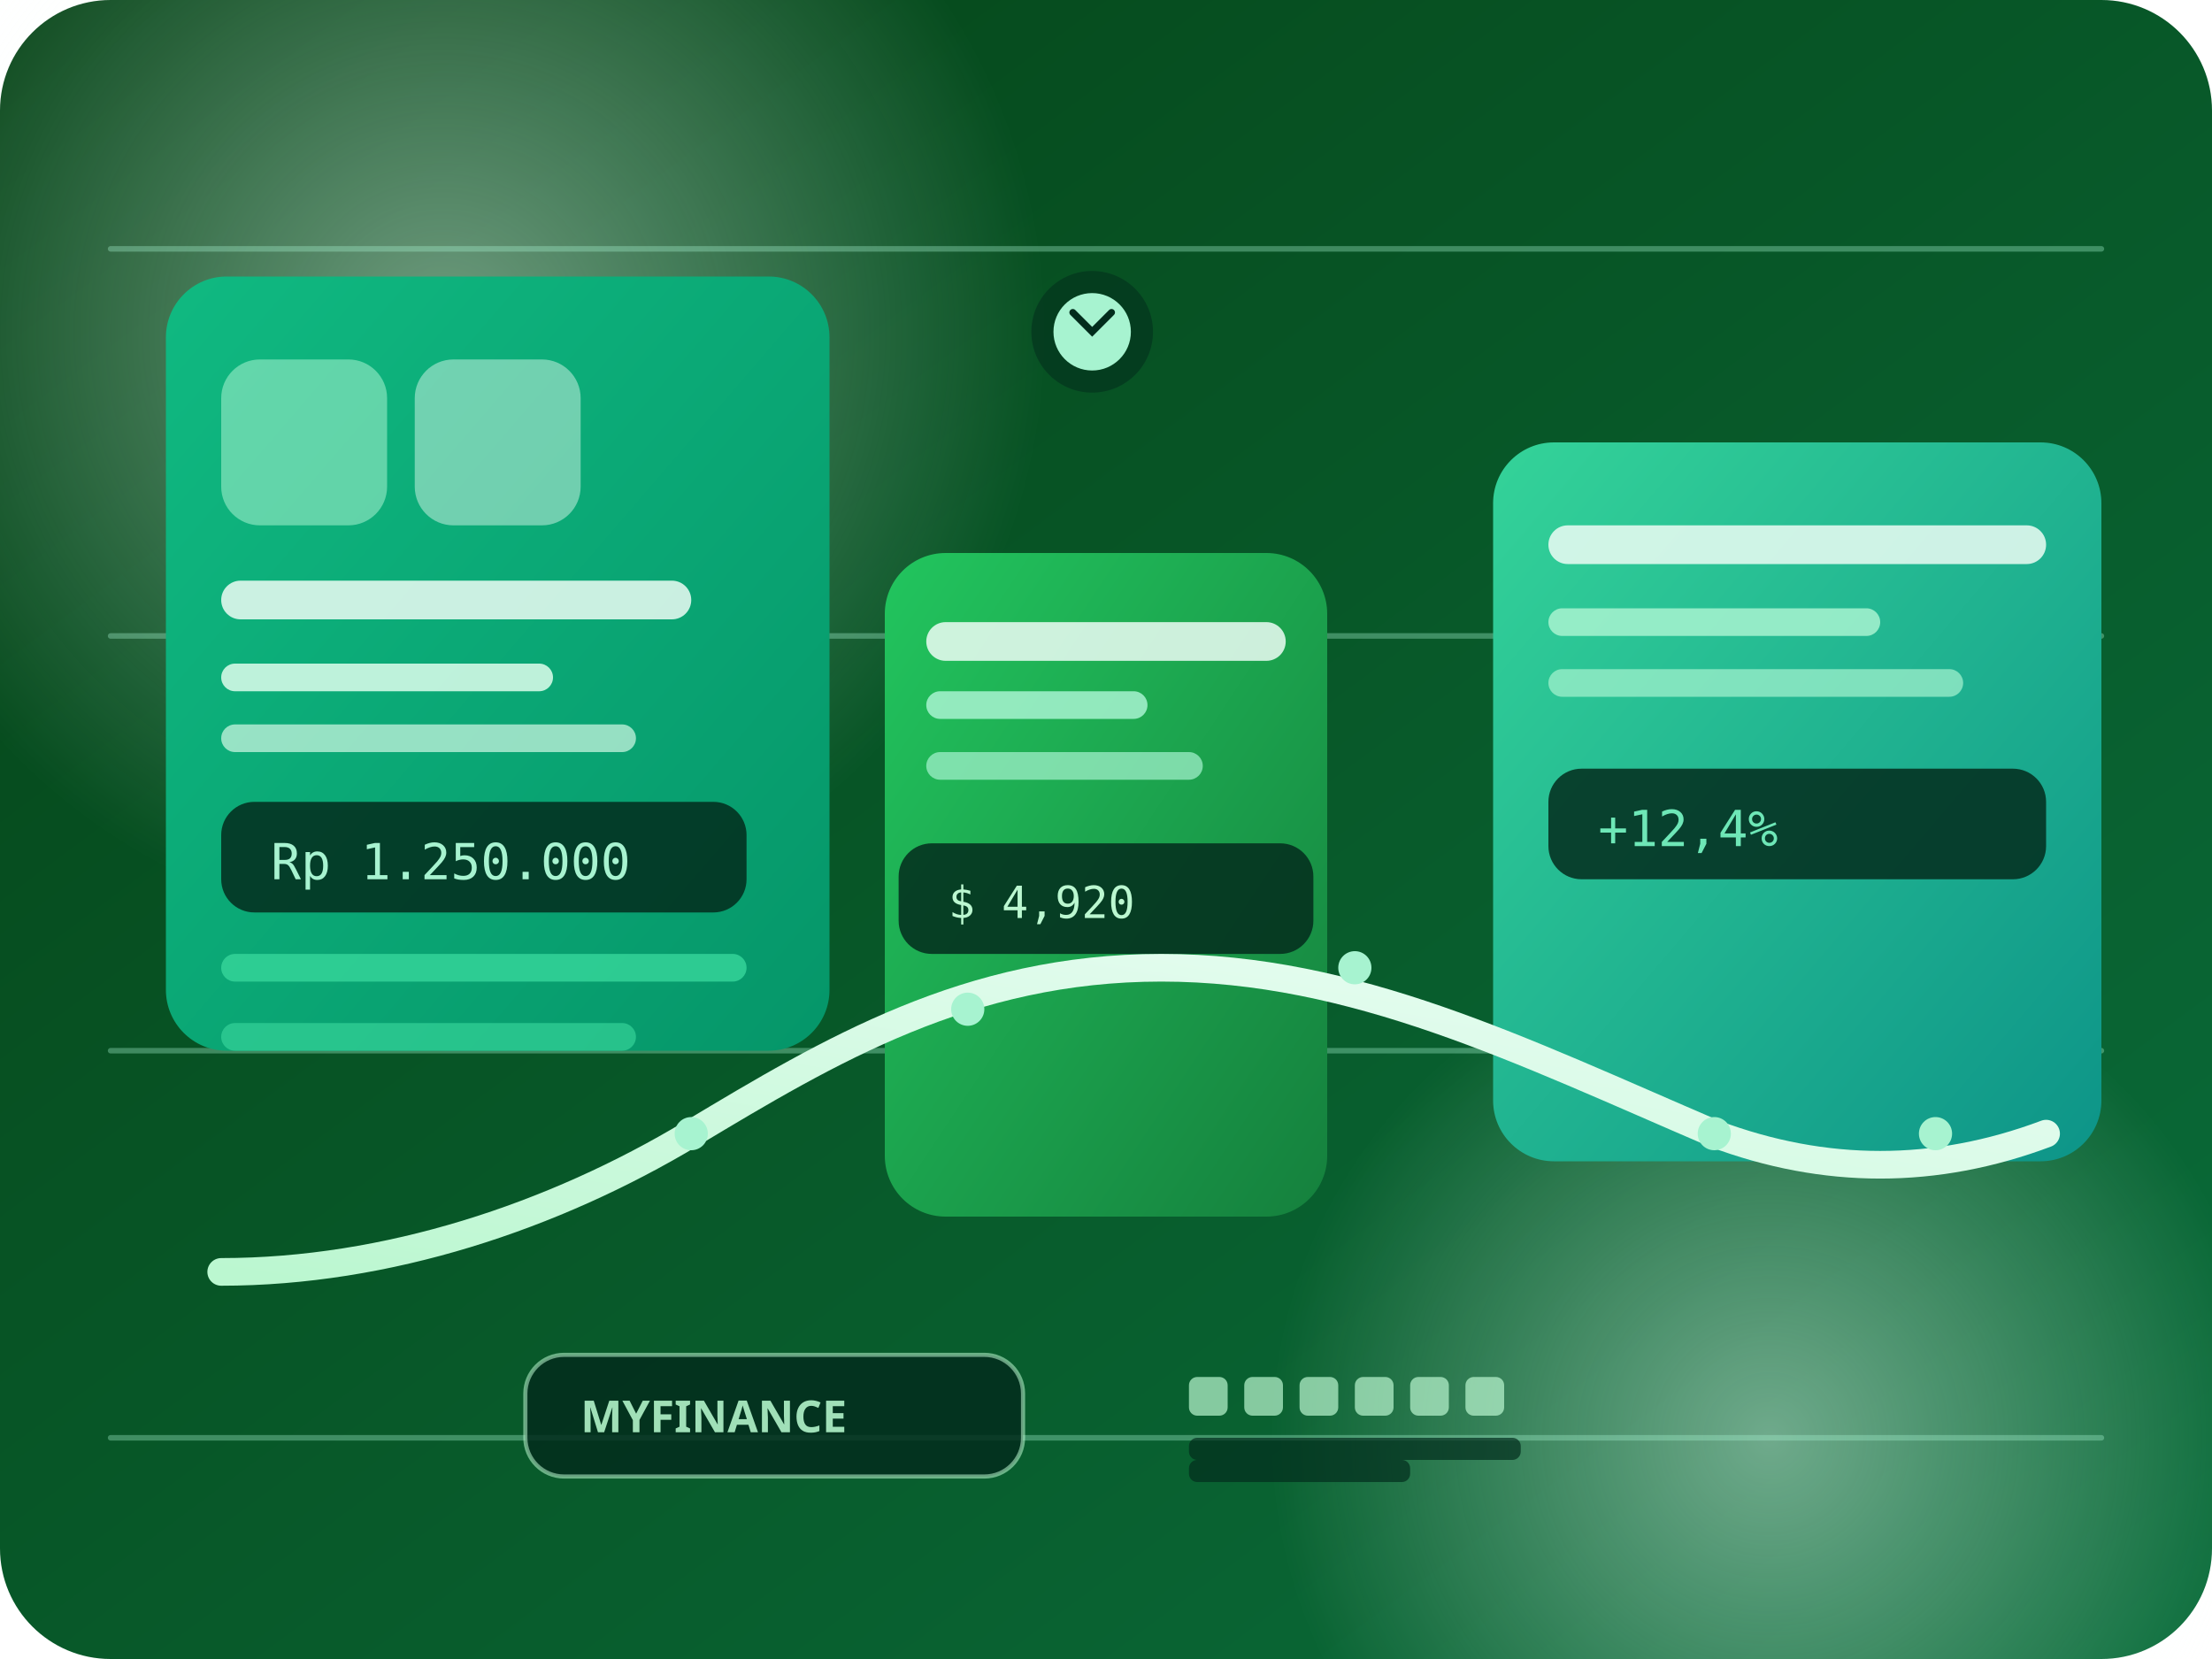
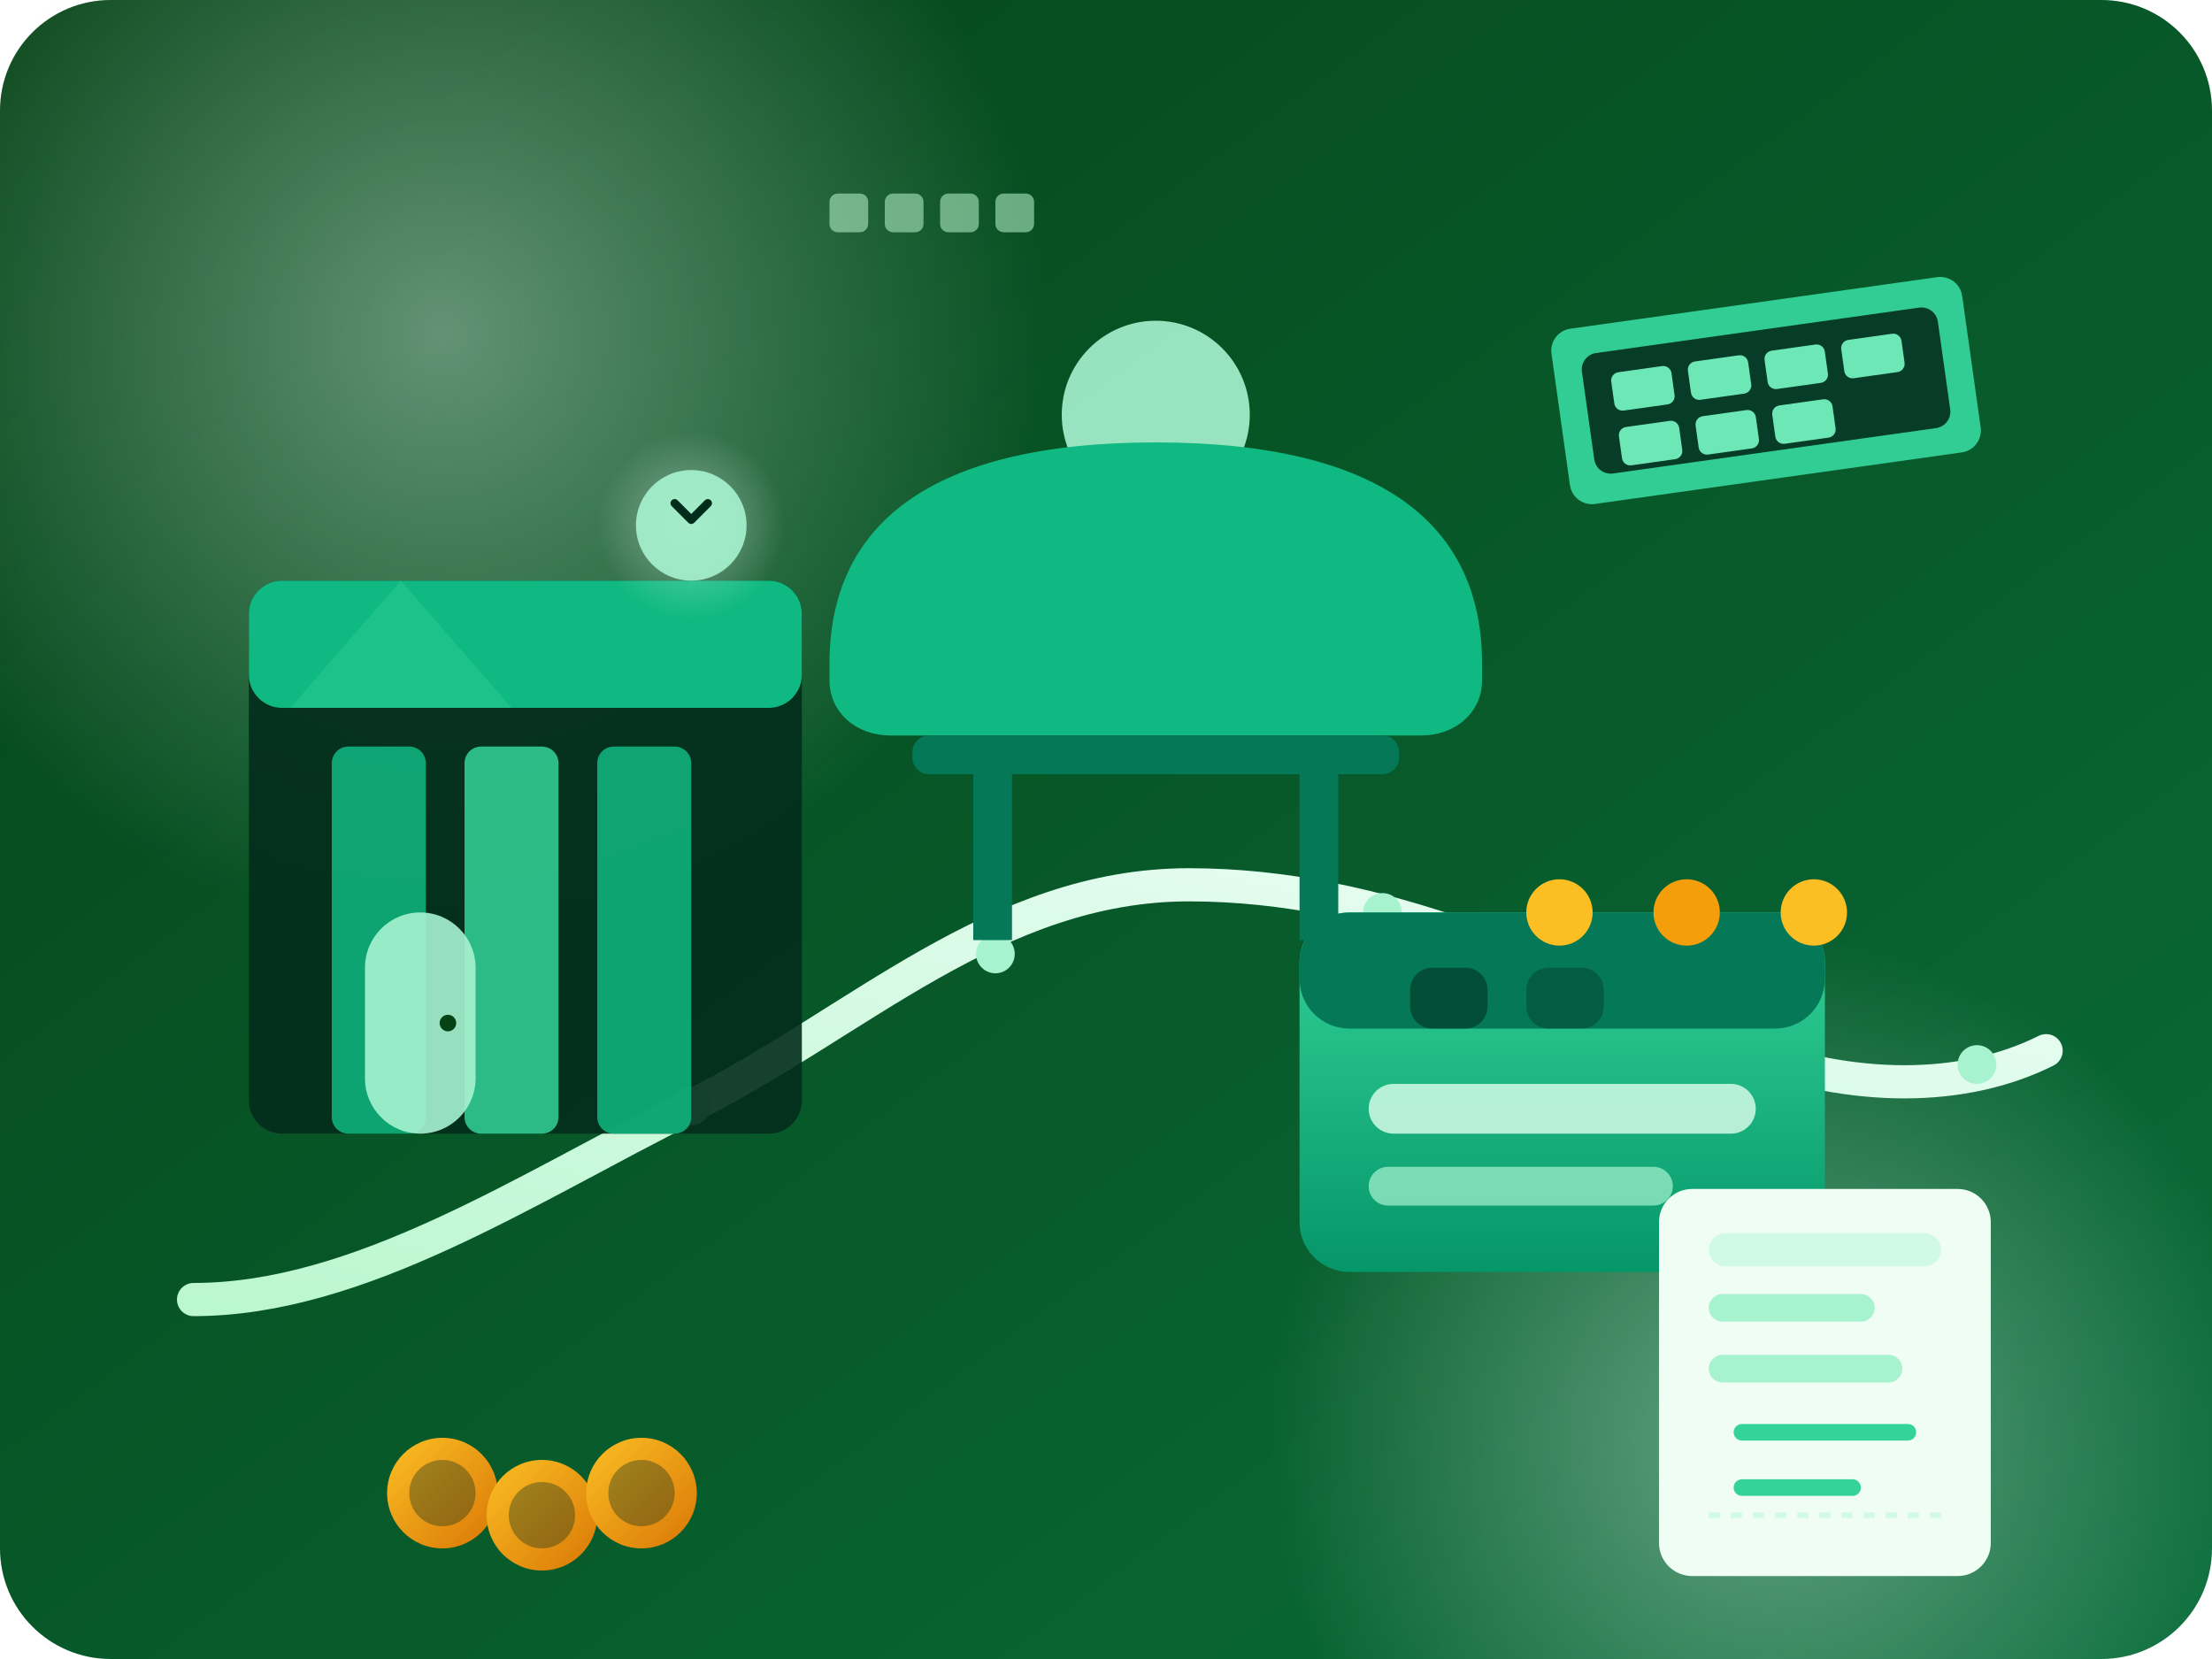
<svg xmlns="http://www.w3.org/2000/svg" viewBox="0 0 800 600" width="800" height="600" fill="none">
  <defs>
    <linearGradient id="bgGrad" x1="0" y1="0" x2="1" y2="1">
      <stop offset="0" stop-color="#054316" />
      <stop offset="1" stop-color="#0a6d3b" />
    </linearGradient>
-     <linearGradient id="cardA" x1="0" y1="0" x2="1" y2="1">
-       <stop offset="0" stop-color="#10b981" />
+     <linearGradient id="coinGrad" x1="0" y1="0" x2="1" y2="1">
+       <stop offset="0" stop-color="#fbbf24" />
+       <stop offset="1" stop-color="#d97706" />
+     </linearGradient>
+     <linearGradient id="wallGrad" x1="0" y1="0" x2="0" y2="1">
+       <stop offset="0" stop-color="#34d399" />
      <stop offset="1" stop-color="#059669" />
-     </linearGradient>
-     <linearGradient id="cardB" x1="0" y1="0" x2="1" y2="1">
-       <stop offset="0" stop-color="#34d399" />
-       <stop offset="1" stop-color="#0d9488" />
-     </linearGradient>
-     <linearGradient id="cardC" x1="0" y1="0" x2="1" y2="1">
-       <stop offset="0" stop-color="#22c55e" />
-       <stop offset="1" stop-color="#15803d" />
    </linearGradient>
    <linearGradient id="trend" x1="0" y1="1" x2="1" y2="0">
      <stop offset="0" stop-color="#bbf7d0" />
      <stop offset="1" stop-color="#ecfdf5" />
    </linearGradient>
    <radialGradient id="halo" cx="0.5" cy="0.5" r="0.5">
-       <stop offset="0" stop-color="#ecfdf5" stop-opacity="0.45" />
+       <stop offset="0" stop-color="#ecfdf5" stop-opacity="0.4" />
      <stop offset="1" stop-color="#ecfdf5" stop-opacity="0" />
    </radialGradient>
  </defs>
  <rect width="800" height="600" rx="40" fill="url(#bgGrad)" />
  <circle cx="160" cy="120" r="220" fill="url(#halo)" />
  <circle cx="640" cy="520" r="180" fill="url(#halo)" />
-   <g opacity="0.35" stroke="#a7f3d0" stroke-width="2" fill="none" stroke-linecap="round">
-     <path d="M40 90 H760" />
-     <path d="M40 230 H760" />
-     <path d="M40 380 H760" />
-     <path d="M40 520 H760" />
+   <path d="M70 470 C130 470 190 430 250 400 C310 370 360 320 430 320 C500 320 560 350 630 380 C670 395 710 395 740 380" stroke="url(#trend)" stroke-width="12" fill="none" stroke-linecap="round" />
+   <g fill="#a7f3d0">
+     <circle cx="250" cy="400" r="7" />
+     <circle cx="360" cy="345" r="7" />
+     <circle cx="500" cy="330" r="7" />
+     <circle cx="630" cy="380" r="7" />
+     <circle cx="715" cy="385" r="7" />
  </g>
-   <rect x="60" y="100" width="240" height="280" rx="22" fill="url(#cardA)" />
-   <rect x="540" y="160" width="220" height="260" rx="22" fill="url(#cardB)" />
-   <rect x="320" y="200" width="160" height="240" rx="22" fill="url(#cardC)" />
-   <rect x="80" y="130" width="60" height="60" rx="14" fill="#a7f3d0" opacity="0.55" />
-   <rect x="150" y="130" width="60" height="60" rx="14" fill="#ecfdf5" opacity="0.45" />
-   <rect x="80" y="210" width="170" height="14" rx="7" fill="#ecfdf5" opacity="0.85" />
-   <rect x="80" y="240" width="120" height="10" rx="5" fill="#d1fae5" opacity="0.9" />
-   <rect x="80" y="262" width="150" height="10" rx="5" fill="#d1fae5" opacity="0.7" />
-   <rect x="80" y="290" width="190" height="40" rx="12" fill="#022c1c" opacity="0.85" />
-   <text x="98" y="318" font-family="ui-monospace, Menlo, monospace" font-size="18" fill="#a7f3d0">Rp 1.250.000</text>
-   <rect x="80" y="345" width="190" height="10" rx="5" fill="#34d399" opacity="0.85" />
-   <rect x="80" y="370" width="150" height="10" rx="5" fill="#34d399" opacity="0.7" />
-   <rect x="560" y="190" width="180" height="14" rx="7" fill="#ecfdf5" opacity="0.85" />
-   <rect x="560" y="220" width="120" height="10" rx="5" fill="#a7f3d0" opacity="0.85" />
-   <rect x="560" y="242" width="150" height="10" rx="5" fill="#a7f3d0" opacity="0.7" />
-   <rect x="560" y="278" width="180" height="40" rx="12" fill="#022c1c" opacity="0.85" />
-   <text x="578" y="306" font-family="ui-monospace, Menlo, monospace" font-size="18" fill="#6ee7b7">+12,4%</text>
-   <rect x="335" y="225" width="130" height="14" rx="7" fill="#ecfdf5" opacity="0.85" />
-   <rect x="335" y="250" width="80" height="10" rx="5" fill="#a7f3d0" opacity="0.85" />
-   <rect x="335" y="272" width="100" height="10" rx="5" fill="#a7f3d0" opacity="0.7" />
-   <rect x="325" y="305" width="150" height="40" rx="12" fill="#022c1c" opacity="0.85" />
-   <text x="343" y="332" font-family="ui-monospace, Menlo, monospace" font-size="16" fill="#bbf7d0">$ 4,920</text>
-   <circle cx="395" cy="120" r="22" fill="#022c1c" opacity="0.55" />
-   <circle cx="395" cy="120" r="14" fill="#a7f3d0" />
-   <path d="M388 113 L395 120 L402 113" stroke="#022c1c" stroke-width="2.5" fill="none" stroke-linecap="round" />
-   <path d="M80 460 C140 460 200 440 250 410 C300 380 350 350 420 350 C490 350 550 380 620 410 C660 425 700 425 740 410" stroke="url(#trend)" stroke-width="10" fill="none" stroke-linecap="round" />
-   <g fill="#a7f3d0">
-     <circle cx="250" cy="410" r="6" />
-     <circle cx="350" cy="365" r="6" />
-     <circle cx="490" cy="350" r="6" />
-     <circle cx="620" cy="410" r="6" />
-     <circle cx="700" cy="410" r="6" />
+   <g>
+     <rect x="90" y="210" width="200" height="200" rx="12" fill="#022c1c" opacity="0.9" />
+     <rect x="90" y="210" width="200" height="46" rx="12" fill="#10b981" />
+     <path d="M105 256 L145 210 L185 256 Z" fill="#34d399" opacity="0.35" />
+     <rect x="120" y="270" width="34" height="140" rx="6" fill="#10b981" opacity="0.85" />
+     <rect x="168" y="270" width="34" height="140" rx="6" fill="#34d399" opacity="0.85" />
+     <rect x="216" y="270" width="34" height="140" rx="6" fill="#10b981" opacity="0.85" />
+     <rect x="132" y="330" width="40" height="80" rx="20" fill="#a7f3d0" opacity="0.9" />
+     <circle cx="162" cy="370" r="3" fill="#054316" />
+     <circle cx="250" cy="190" r="34" fill="url(#halo)" />
+     <circle cx="250" cy="190" r="20" fill="#a7f3d0" opacity="0.9" />
+     <path d="M244 182 L250 188 L256 182" stroke="#022c1c" stroke-width="3" fill="none" stroke-linecap="round" stroke-linejoin="round" />
  </g>
-   <g fill="#022c1c" opacity="0.85">
-     <rect x="190" y="490" width="180" height="44" rx="14" />
-     <text x="210" y="518" font-family="ui-sans-serif, system-ui" font-size="16" fill="#bbf7d0" font-weight="600">MYFINANCE</text>
+   <g>
+     <rect x="470" y="330" width="190" height="130" rx="18" fill="url(#wallGrad)" />
+     <rect x="470" y="330" width="190" height="42" rx="18" fill="#047857" />
+     <rect x="510" y="350" width="28" height="22" rx="8" fill="#022c1c" opacity="0.55" />
+     <rect x="552" y="350" width="28" height="22" rx="8" fill="#022c1c" opacity="0.35" />
+     <rect x="495" y="392" width="140" height="18" rx="9" fill="#d1fae5" opacity="0.85" />
+     <rect x="495" y="422" width="110" height="14" rx="7" fill="#a7f3d0" opacity="0.7" />
+     <circle cx="564" cy="330" r="12" fill="#fbbf24" />
+     <circle cx="610" cy="330" r="12" fill="#f59e0b" />
+     <circle cx="656" cy="330" r="12" fill="#fbbf24" />
  </g>
-   <g stroke="#bbf7d0" stroke-width="1.5" fill="none" opacity="0.55">
-     <rect x="190" y="490" width="180" height="44" rx="14" />
+   <g>
+     <circle cx="160" cy="540" r="20" fill="url(#coinGrad)" />
+     <circle cx="196" cy="548" r="20" fill="url(#coinGrad)" />
+     <circle cx="232" cy="540" r="20" fill="url(#coinGrad)" />
+     <ellipse cx="160" cy="540" rx="12" ry="12" fill="#022c1c" opacity="0.35" />
+     <ellipse cx="196" cy="548" rx="12" ry="12" fill="#022c1c" opacity="0.35" />
+     <ellipse cx="232" cy="540" rx="12" ry="12" fill="#022c1c" opacity="0.35" />
+     <g transform="translate(560,120) rotate(-8)">
+       <rect width="150" height="64" rx="8" fill="#34d399" opacity="0.95" />
+       <rect x="10" y="10" width="130" height="44" rx="6" fill="#022c1c" opacity="0.9" />
+       <g fill="#6ee7b7">
+         <rect x="20" y="18" width="22" height="14" rx="3" />
+         <rect x="48" y="18" width="22" height="14" rx="3" />
+         <rect x="76" y="18" width="22" height="14" rx="3" />
+         <rect x="104" y="18" width="22" height="14" rx="3" />
+         <rect x="20" y="38" width="22" height="14" rx="3" />
+         <rect x="48" y="38" width="22" height="14" rx="3" />
+         <rect x="76" y="38" width="22" height="14" rx="3" />
+       </g>
+     </g>
  </g>
-   <g fill="#bbf7d0" opacity="0.7">
-     <rect x="430" y="498" width="14" height="14" rx="3" />
-     <rect x="450" y="498" width="14" height="14" rx="3" />
-     <rect x="470" y="498" width="14" height="14" rx="3" />
-     <rect x="490" y="498" width="14" height="14" rx="3" />
-     <rect x="510" y="498" width="14" height="14" rx="3" />
-     <rect x="530" y="498" width="14" height="14" rx="3" />
+   <g>
+     <circle cx="418" cy="150" r="34" fill="#a7f3d0" opacity="0.9" />
+     <path d="M300 240 C300 190 336 160 418 160 C500 160 536 190 536 240 L536 246 C536 258 526 266 514 266 L322 266 C310 266 300 258 300 246 Z" fill="#10b981" />
+     <rect x="330" y="266" width="176" height="14" rx="6" fill="#047857" />
+     <rect x="352" y="280" width="14" height="60" fill="#047857" />
+     <rect x="470" y="280" width="14" height="60" fill="#047857" />
  </g>
-   <g fill="#022c1c" opacity="0.7">
-     <rect x="430" y="520" width="120" height="8" rx="3" />
-     <rect x="430" y="528" width="80" height="8" rx="3" />
+   <g transform="translate(600,430)">
+     <rect width="120" height="140" rx="12" fill="#f0fdf4" />
+     <rect x="18" y="16" width="84" height="12" rx="6" fill="#d1fae5" />
+     <rect x="18" y="38" width="60" height="10" rx="5" fill="#a7f3d0" />
+     <rect x="18" y="60" width="70" height="10" rx="5" fill="#a7f3d0" />
+     <path d="M30 88 L90 88" stroke="#34d399" stroke-width="6" stroke-linecap="round" />
+     <path d="M30 108 L70 108" stroke="#34d399" stroke-width="6" stroke-linecap="round" />
+     <line x1="18" y1="118" x2="102" y2="118" stroke="#d1fae5" stroke-width="2" stroke-dasharray="4 4" />
+   </g>
+   <g fill="#bbf7d0" opacity="0.55">
+     <rect x="300" y="70" width="14" height="14" rx="3" />
+     <rect x="320" y="70" width="14" height="14" rx="3" />
+     <rect x="340" y="70" width="14" height="14" rx="3" />
+     <rect x="360" y="70" width="14" height="14" rx="3" />
  </g>
</svg>
